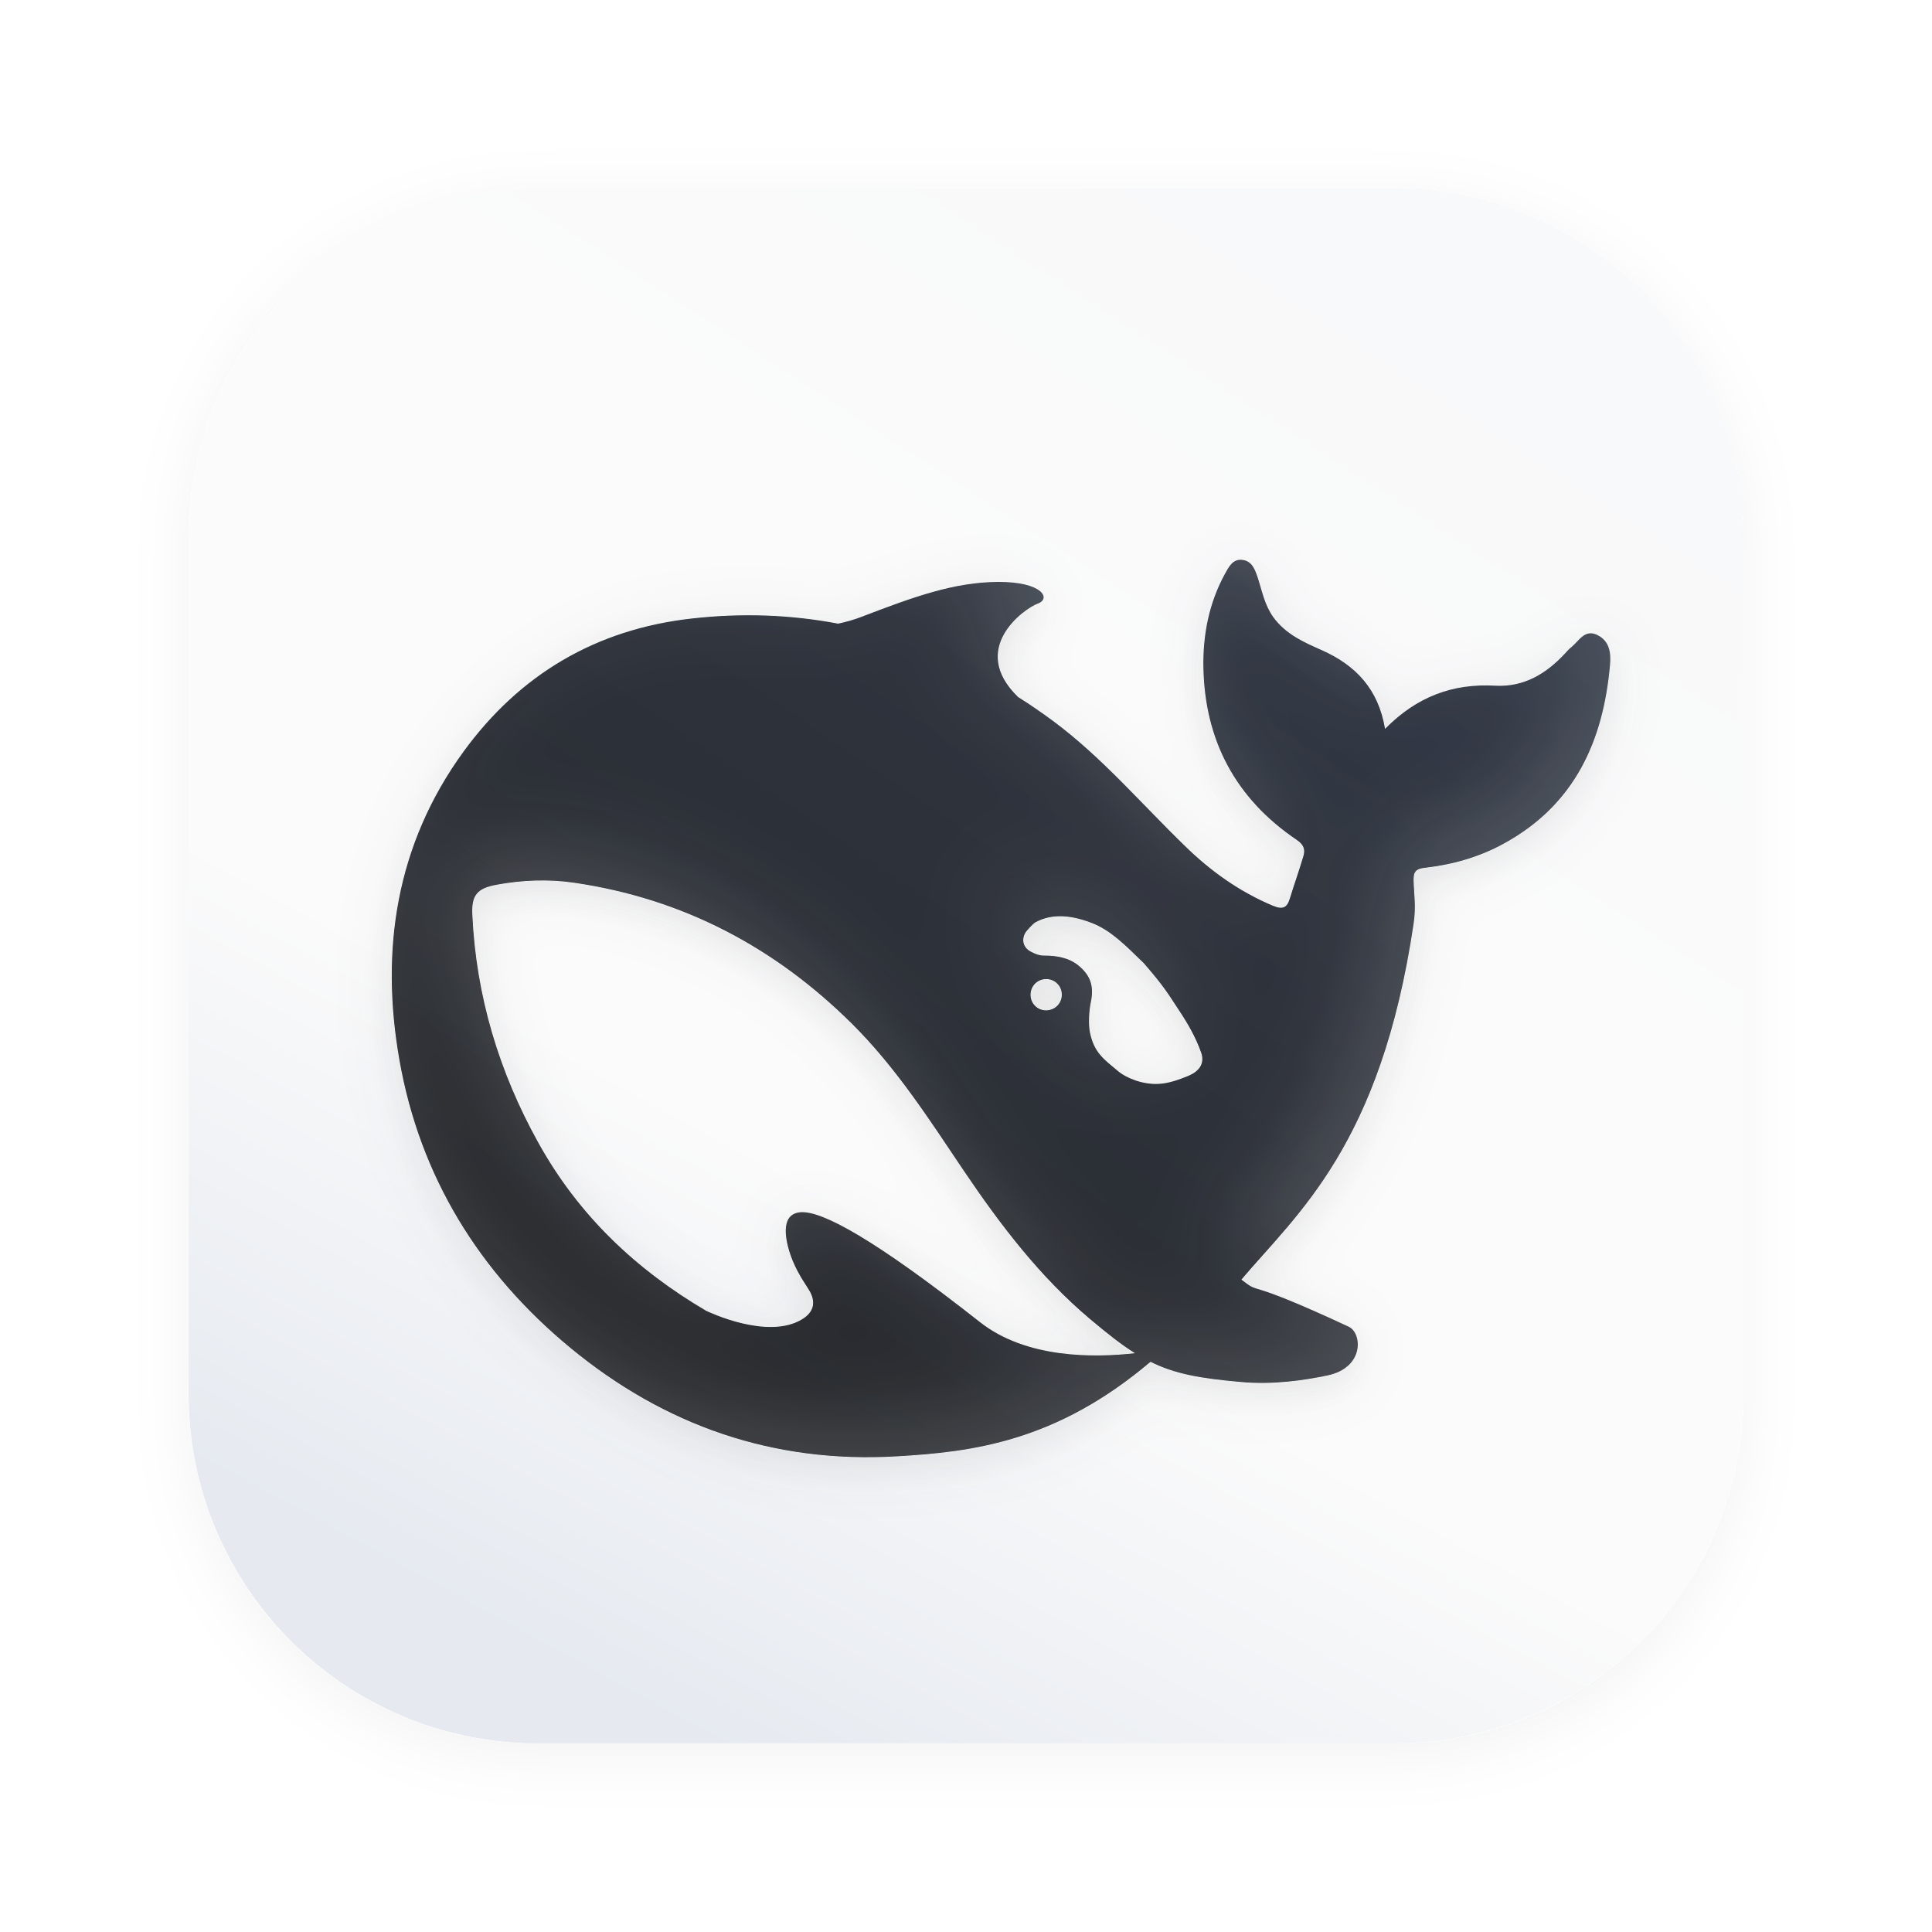
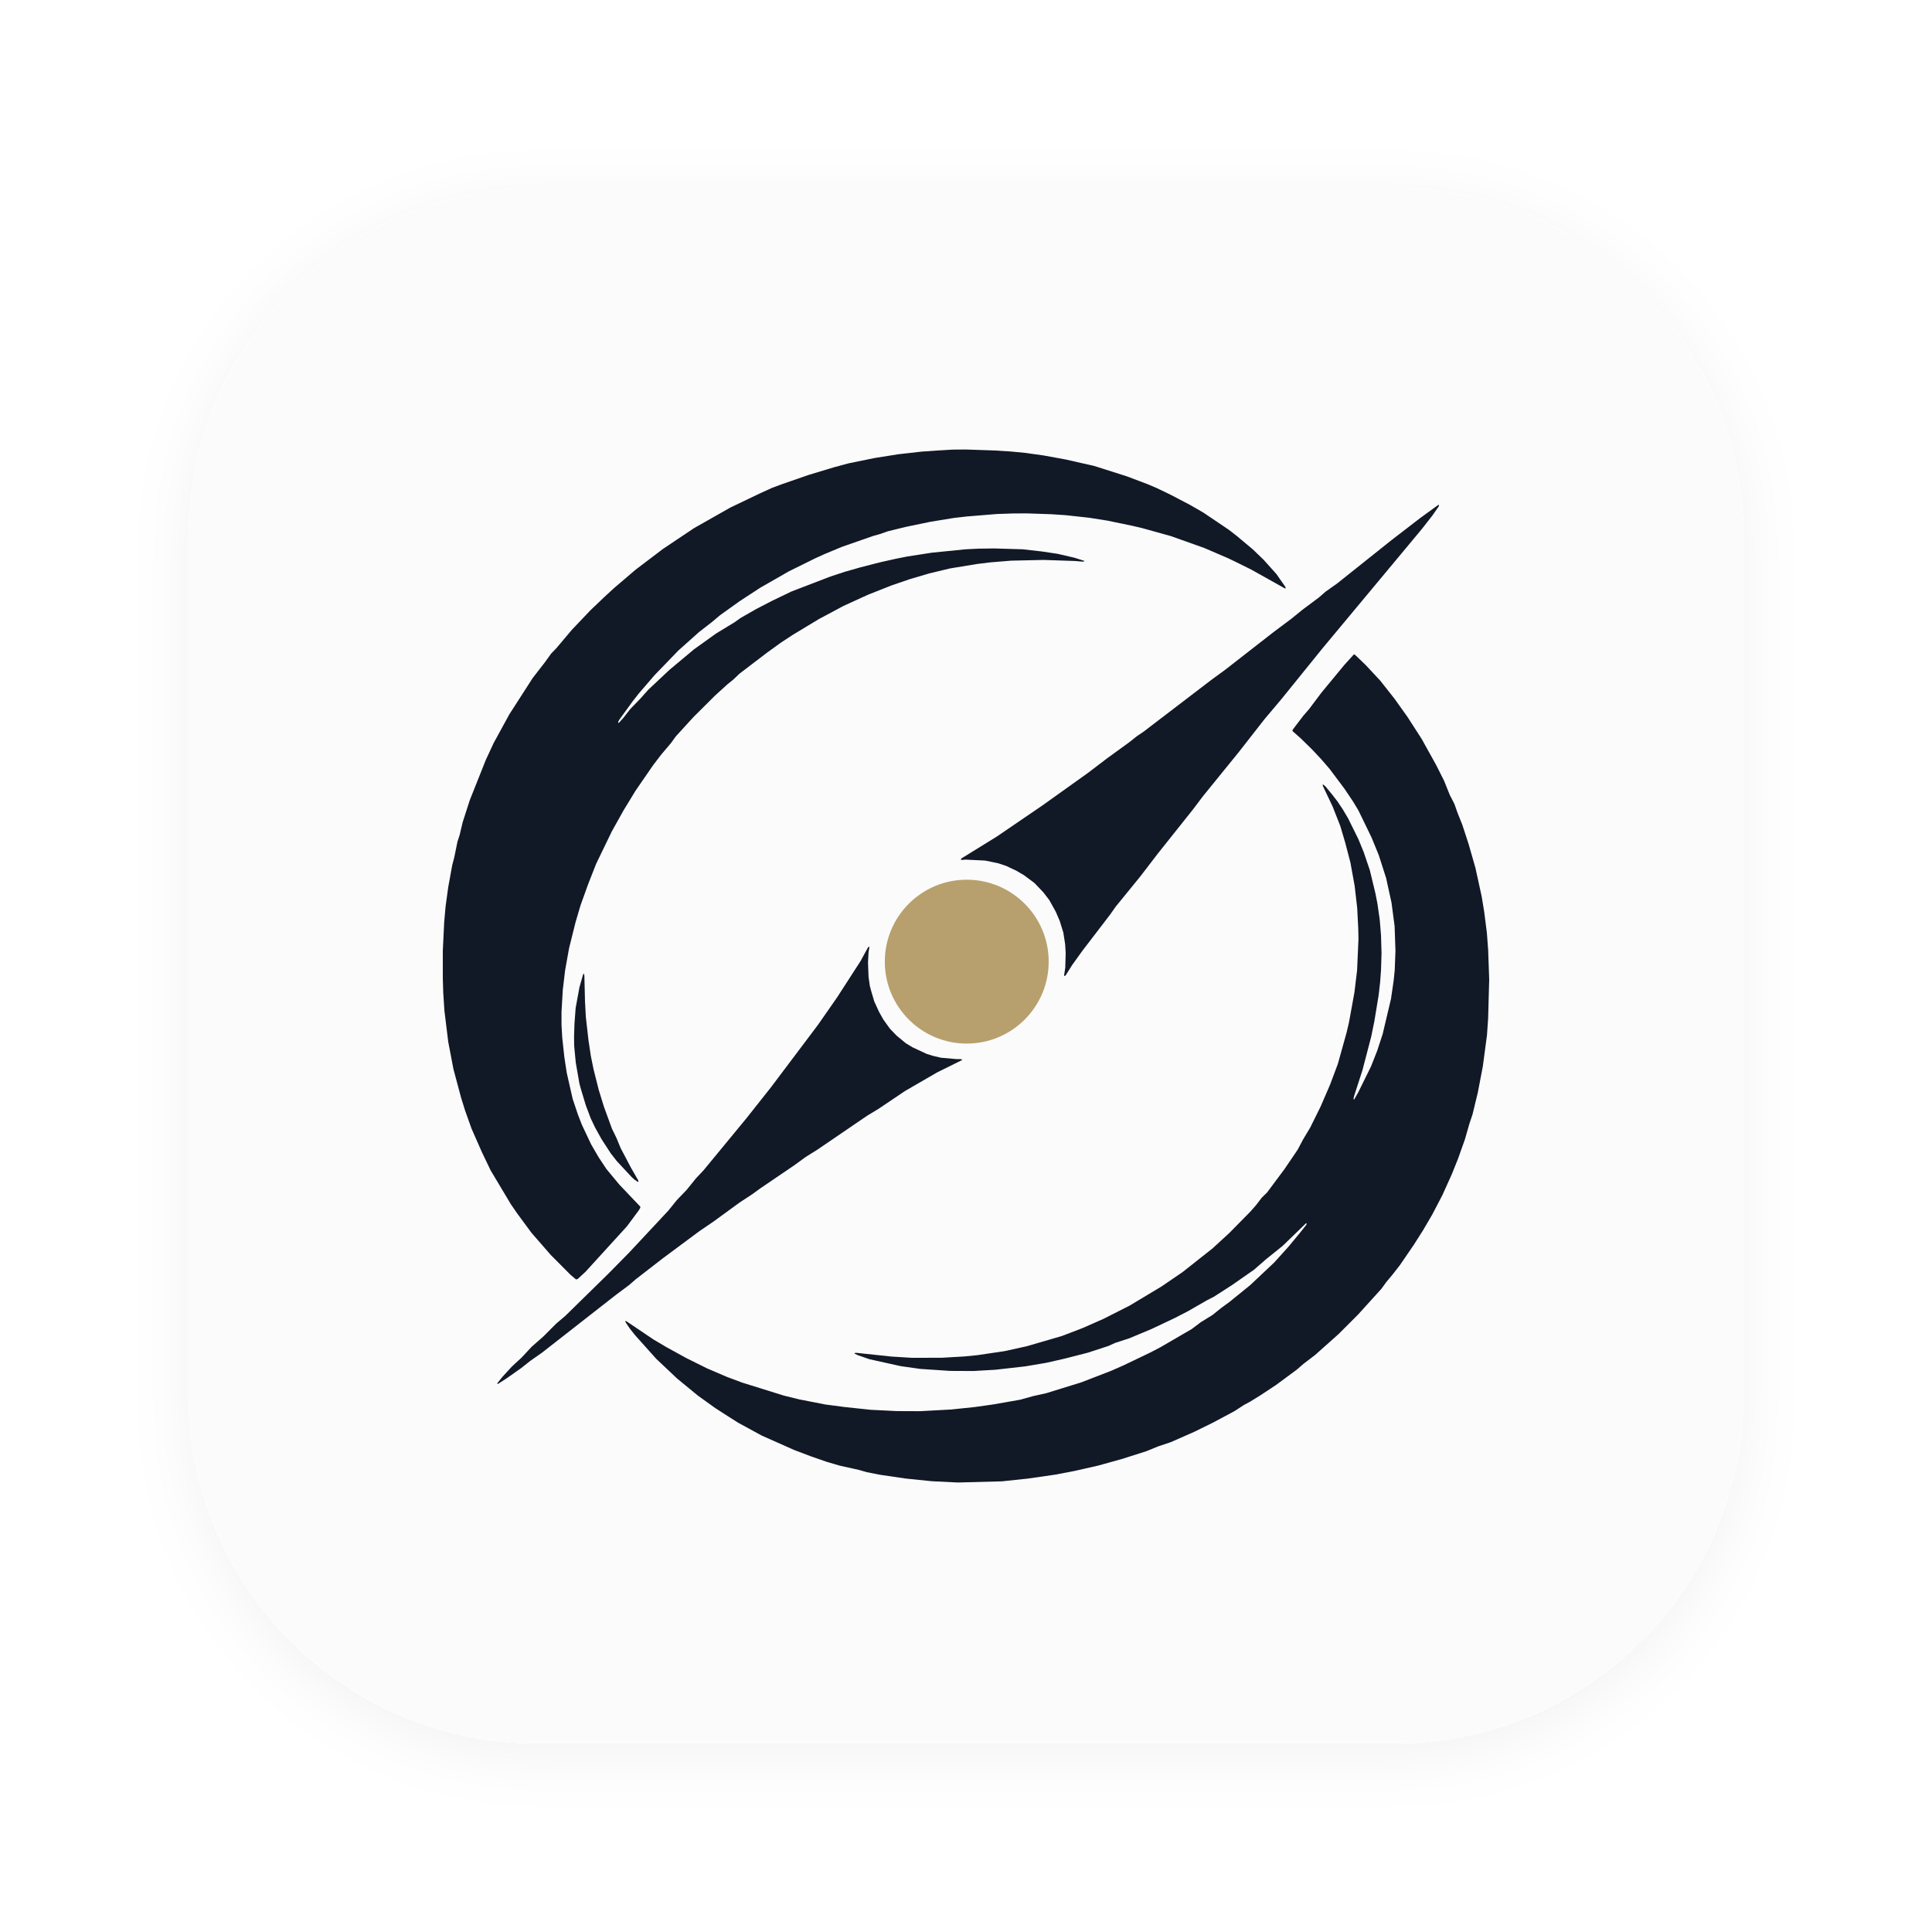
<svg xmlns="http://www.w3.org/2000/svg" width="1024" height="1024" viewBox="0 0 1024 1024" fill="none">
  <g transform="translate(100 100) scale(0.8046875) translate(-40 -32)">
-     <g filter="url(#filter0_d_1637_371)">
+     <g filter="url(#tile-shadow)">
      <rect rx="230" width="1024" height="1024" transform="translate(40 32)" fill="#FBFBFB" />
-       <rect rx="230" width="1024" height="1024" transform="translate(40 32)" fill="url(#paint0_linear_1637_371)" fill-opacity="0.4" />
-       <rect rx="230" width="1024" height="1024" transform="translate(40 32)" fill="url(#paint1_linear_1637_371)" fill-opacity="0.8" />
-       <g filter="url(#filter1_ddi_1637_371)">
-         <path d="M968.002 326.025C959.5 321.85 955.842 329.804 950.865 333.835C949.162 335.143 947.722 336.834 946.283 338.393C933.859 351.673 919.336 360.407 900.376 359.363C872.649 357.804 848.963 366.525 828.035 387.759C823.586 361.583 808.812 345.951 786.313 335.936C774.536 330.729 762.64 325.51 754.401 314.186C748.645 306.112 747.074 297.127 744.195 288.274C742.36 282.936 740.538 277.465 734.385 276.554C727.718 275.51 725.103 281.112 722.476 285.803C712.006 304.95 707.952 326.039 708.349 347.405C709.26 395.463 729.54 433.742 769.823 460.962C774.404 464.094 775.579 467.212 774.14 471.771C771.394 481.153 768.119 490.257 765.241 499.639C763.406 505.624 760.66 506.933 754.256 504.329C732.154 495.08 713.049 481.417 696.175 464.874C667.524 437.138 641.633 406.536 609.325 382.566C601.733 376.964 594.154 371.758 586.298 366.802C553.33 334.773 590.616 308.464 599.251 305.333C608.282 302.082 602.393 290.877 573.214 291.009C544.048 291.141 517.364 300.906 483.353 313.935C478.389 315.891 473.147 317.318 467.786 318.494C436.917 312.64 404.873 311.332 371.377 315.111C308.332 322.141 257.975 351.964 220.953 402.876C176.471 464.081 166.014 533.624 178.835 606.153C192.302 682.594 231.291 745.887 291.194 795.372C353.328 846.68 424.876 871.813 506.498 866.99C556.076 864.122 611.279 857.489 673.532 804.74C689.23 812.55 705.708 815.681 733.052 818.02C754.111 819.976 774.391 816.976 790.076 813.726C814.674 808.519 812.971 785.726 804.072 781.564C731.995 747.962 747.826 761.638 733.435 750.565C770.06 707.198 825.263 662.139 846.85 516.156C848.553 504.567 847.114 497.273 846.85 487.892C846.718 482.157 848.025 479.95 854.574 479.303C872.623 477.215 890.156 472.273 906.238 463.42C952.938 437.892 971.765 395.965 976.215 345.7C976.875 338.01 976.083 330.069 967.976 326.039L968.002 326.025ZM561.067 778.432C491.222 723.477 457.343 705.374 443.347 706.154C430.263 706.933 432.626 721.918 435.505 731.682C438.515 741.315 442.436 747.962 447.929 756.418C451.718 762.021 454.346 770.345 444.14 776.609C421.641 790.549 382.533 771.918 380.698 771.006C335.174 744.182 297.109 708.757 270.293 660.316C244.389 613.698 229.35 563.685 226.868 510.302C226.208 497.406 230.01 492.847 242.831 490.508C259.704 487.376 277.106 486.729 293.98 489.2C365.264 499.625 425.959 531.523 476.844 582.052C505.878 610.831 527.861 645.213 550.491 678.815C574.561 714.492 600.452 748.49 633.42 776.358C645.066 786.122 654.348 793.548 663.247 799.019C636.431 802.018 591.698 802.666 561.08 778.445L561.067 778.432ZM594.55 562.905C594.55 557.171 599.132 552.625 604.888 552.625C606.195 552.625 607.371 552.876 608.414 553.273C609.853 553.801 611.16 554.581 612.203 555.744C614.038 557.567 615.081 560.17 615.081 562.905C615.081 568.64 610.5 573.185 604.743 573.185C598.987 573.185 594.537 568.627 594.537 562.905H594.55ZM698.539 616.301C691.871 619.037 685.19 621.375 678.787 621.64C668.845 622.155 657.992 618.125 652.103 613.17C642.953 605.479 636.404 601.185 633.658 587.773C632.483 582.039 633.13 573.185 634.186 568.111C636.536 557.171 633.922 550.141 626.212 543.759C619.927 538.553 611.952 537.112 603.185 537.112C599.911 537.112 596.914 535.685 594.682 534.509C591.025 532.686 588.015 528.127 590.893 522.525C591.804 520.701 596.254 516.275 597.297 515.495C609.206 508.716 622.937 510.936 635.625 516.01C647.403 520.833 656.288 529.686 669.109 542.186C682.193 557.289 684.543 561.465 692.003 572.789C697.892 581.642 703.252 590.759 706.909 601.185C709.128 607.699 706.249 613.038 698.539 616.288V616.301Z" fill="url(#paint2_linear_1637_371)" fill-opacity="0.9" />
+       <g transform="translate(193.6 185.6) scale(0.7)">
+         <path fill="#111826" fill-rule="evenodd" d="M484.5 27.0L499.4 26.1L511.6 26.0L538.5 26.9L554.4 27.9L567.9 29.2L585.0 31.6L605.8 35.4L632.7 41.5L663.2 51.2L682.8 58.6L691.3 62.2L704.6 68.6L723.1 78.3L735.4 85.4L759.4 101.6L767.1 107.6L781.8 119.9L792.0 129.7L804.1 143.2L812.6 155.4L812.7 156.6L812.4 156.9L780.6 139.1L765.9 131.8L758.6 128.3L736.3 118.7L704.8 107.5L677.9 100.0L668.1 97.7L644.9 92.9L627.8 90.2L605.8 87.8L592.3 86.9L569.1 86.1L555.6 86.2L541.0 86.7L512.9 89.0L500.6 90.4L478.6 94.0L455.4 98.8L438.3 103.0L430.9 105.6L424.8 107.3L395.5 117.5L378.4 124.6L369.9 128.5L345.4 140.6L318.5 156.0L298.9 168.8L280.6 181.9L272.9 188.4L261.0 197.6L241.4 215.1L218.8 238.5L204.1 255.6L198.3 263.0L185.9 280.1L184.6 282.5L185.2 283.4L189.3 278.9L196.0 270.3L205.5 260.5L213.1 252.0L232.9 233.4L256.1 214.0L276.9 199.1L294.0 188.7L300.1 184.4L314.8 176.0L329.5 168.4L347.8 159.6L384.5 145.5L397.9 141.1L412.6 136.9L430.9 132.2L445.6 128.9L456.6 126.7L479.8 123.1L511.6 119.9L523.9 119.3L538.5 119.1L565.4 119.9L583.8 122.0L598.4 124.2L614.3 127.9L623.6 130.9L622.9 131.4L621.7 131.5L614.3 130.9L585.0 129.9L554.4 130.6L534.9 132.2L522.6 133.7L497.0 137.9L477.4 142.6L459.1 148.0L441.9 153.9L419.9 162.6L396.7 173.2L373.5 185.6L349.0 200.4L338.0 207.6L324.6 217.3L298.9 236.9L292.8 242.7L287.9 246.6L275.7 257.7L255.7 277.6L238.9 296.0L234.5 302.1L225.2 313.1L217.7 322.9L200.9 347.3L189.7 365.7L178.8 385.2L164.0 415.8L156.3 435.4L149.3 454.9L144.6 470.8L138.5 495.3L134.8 516.0L132.6 534.4L131.4 555.2L131.4 567.4L132.1 579.6L134.1 598.0L136.3 612.4L141.9 637.1L146.8 651.7L150.6 661.5L159.3 679.9L166.4 692.1L173.7 703.1L185.9 717.8L205.6 738.5L205.4 739.8L203.9 742.2L193.0 756.9L154.0 799.7L147.3 805.9L146.1 806.8L144.9 806.8L140.0 802.7L121.2 783.8L103.1 763.0L89.6 744.7L83.7 736.1L64.7 704.3L56.5 687.2L46.8 665.2L40.7 648.1L36.9 635.9L29.7 609.0L24.8 583.3L21.2 553.9L20.1 536.8L19.7 523.4L19.7 497.7L21.0 470.8L22.3 456.1L24.8 437.8L28.6 417.0L30.5 409.7L33.5 395.0L35.5 388.9L38.4 376.7L45.1 355.9L60.2 318.0L67.6 302.1L82.3 275.2L104.3 241.0L115.7 226.3L121.6 218.1L126.6 212.9L141.1 195.7L158.5 177.4L171.8 164.7L180.6 156.6L201.1 139.1L226.8 119.6L256.1 100.0L290.3 80.6L318.5 67.1L329.5 62.1L339.2 58.5L363.7 50.0L388.2 42.6L401.6 39.0L426.1 34.0L448.1 30.5L470.1 28.0ZM956.0 78.4L956.6 78.0L957.1 78.4L956.8 79.6L950.8 88.2L940.7 101.1L847.6 212.9L809.1 260.5L792.6 280.1L768.7 310.7L735.0 352.2L725.8 364.4L692.6 406.1L675.8 428.0L652.9 456.1L647.7 463.5L621.5 497.7L611.8 511.2L605.8 520.8L604.5 521.5L604.3 520.9L605.4 513.6L605.8 500.1L605.3 491.6L603.6 480.6L600.2 469.6L596.5 461.0L590.4 450.0L584.8 442.7L576.4 433.9L566.6 426.6L559.3 422.3L549.5 417.7L542.2 415.3L530.0 412.8L511.6 411.9L508.0 412.2L507.2 412.1L507.5 410.9L541.0 390.2L583.8 361.0L626.5 330.5L644.9 316.5L665.7 301.4L673.0 295.6L679.1 291.5L742.7 242.9L756.1 233.1L801.4 197.8L818.5 185.0L828.3 177.0L844.1 165.2L850.3 159.8L861.3 152.0L912.6 111.1L939.5 90.4ZM876.8 219.0L877.2 218.7L878.4 219.5L888.0 228.7L901.7 243.4L915.2 260.5L927.4 277.6L940.8 298.4L954.4 322.9L961.8 337.6L967.2 351.0L971.6 359.6L974.6 368.1L979.0 379.1L985.0 397.5L991.3 419.5L997.2 446.4L999.6 461.0L1002.1 480.6L1003.3 496.5L1004.3 524.6L1003.3 561.3L1002.2 577.2L998.3 606.5L993.6 631.0L988.6 651.7L985.7 660.3L981.5 675.0L975.0 693.3L969.1 708.0L960.3 727.5L950.7 745.9L942.1 760.6L933.6 774.0L920.2 793.6L913.8 801.8L907.4 809.5L903.0 815.6L880.9 840.0L862.5 858.4L840.5 878.0L829.5 886.4L823.4 891.7L803.8 906.2L789.1 915.9L779.4 921.9L773.3 925.2L764.7 930.8L744.7 941.5L726.8 950.3L704.8 960.0L692.6 964.1L681.6 968.6L658.3 976.0L636.3 982.1L614.3 987.1L596.0 990.6L570.3 994.3L545.9 996.9L504.3 998.0L479.8 996.8L455.4 994.3L430.9 990.7L418.7 988.3L411.4 986.2L393.0 982.1L380.8 978.5L366.1 973.4L350.3 967.4L319.7 953.8L297.7 941.8L287.9 935.6L276.1 928.0L259.8 916.3L240.2 900.2L220.5 881.6L200.8 859.6L195.9 853.5L191.8 847.4L191.3 846.0L192.5 846.3L218.2 863.6L230.4 870.8L248.8 880.9L268.3 890.6L287.2 898.7L301.4 904.0L340.5 916.2L355.1 919.8L379.6 924.6L397.9 927.0L422.4 929.6L446.8 930.8L468.8 930.9L498.2 929.3L520.2 927.0L537.3 924.6L563.0 920.1L575.2 916.7L587.4 914.0L620.4 903.8L648.6 892.9L660.4 887.7L685.2 875.8L695.0 870.7L724.4 853.6L732.9 847.2L743.9 840.4L752.5 833.5L759.8 828.2L779.4 812.3L801.9 791.1L815.2 776.4L826.3 763.0L832.1 755.7L832.7 754.4L831.9 754.1L809.9 775.4L794.0 788.2L783.0 797.8L762.2 812.3L745.1 823.3L739.0 826.4L720.7 836.9L708.5 843.2L686.5 853.6L665.7 862.3L652.2 866.7L646.1 869.5L626.5 875.9L604.2 881.6L587.4 885.4L567.9 888.7L539.7 891.9L519.0 893.1L497.0 893.0L468.8 891.1L450.5 888.5L421.2 882.0L410.2 878.2L407.0 876.7L407.7 876.0L408.9 876.0L441.9 879.5L461.5 880.7L489.6 880.6L510.4 879.4L522.6 878.2L548.3 874.4L569.1 869.8L602.1 860.2L621.7 852.7L641.2 844.1L665.7 831.7L696.2 813.4L715.8 800.0L743.9 777.8L759.8 763.2L779.4 743.3L784.7 737.3L790.3 730.0L795.3 725.1L811.7 703.1L824.1 684.8L829.3 675.0L835.9 664.0L845.6 644.4L854.6 623.6L861.9 604.1L870.1 574.7L872.4 564.9L877.5 536.8L880.0 516.0L881.3 486.7L881.1 476.9L880.1 457.4L877.7 436.6L873.7 414.6L868.9 396.2L864.2 380.3L857.0 362.0L847.7 342.4L847.8 341.0L850.3 343.1L856.8 351.0L861.5 357.1L866.4 364.4L871.5 373.0L881.2 392.6L886.2 404.8L892.0 421.9L897.3 443.9L899.2 453.7L901.3 468.4L902.5 483.0L903.0 500.1L902.5 516.0L901.7 527.0L900.3 539.3L896.3 563.7L893.3 578.4L885.0 610.2L877.1 634.6L876.6 637.1L877.2 637.7L881.0 631.0L893.1 606.5L898.9 591.8L904.1 575.9L911.9 542.9L914.4 525.8L915.4 516.0L916.1 497.7L915.3 474.5L912.4 452.5L907.3 429.2L900.4 407.7L893.7 391.3L881.3 365.7L876.1 357.1L867.9 344.9L854.1 326.5L845.7 316.8L837.6 308.2L827.0 297.8L819.4 291.1L819.2 289.9L829.5 276.4L834.8 270.3L846.6 254.6L868.0 228.7ZM420.8 494.0L421.2 494.0L420.3 498.9L419.8 508.7L420.3 522.2L421.5 530.7L422.8 535.6L425.7 545.4L430.2 555.2L434.3 562.5L440.5 571.1L446.8 577.6L455.4 584.7L461.5 588.4L475.0 594.7L481.1 596.6L488.4 598.3L503.1 599.6L506.7 599.6L508.0 599.9L508.5 600.4L484.7 612.2L454.5 629.7L429.7 646.4L418.8 653.0L372.2 684.8L361.3 691.6L350.3 699.6L318.5 721.2L311.1 726.6L298.9 734.6L274.5 752.4L261.0 761.6L226.8 787.0L201.1 806.9L195.0 812.2L182.8 821.3L113.1 875.8L102.1 883.5L93.5 890.3L79.9 899.9L71.5 905.3L70.8 904.8L75.7 898.7L84.7 888.9L93.9 880.4L103.3 870.3L114.1 860.8L126.5 848.4L135.0 841.2L175.4 801.6L195.0 781.7L231.9 742.2L239.8 732.4L249.1 722.7L258.1 711.6L265.0 704.3L305.3 655.4L328.5 626.1L372.7 567.4L390.6 541.7L412.7 507.5L419.9 494.3ZM151.8 519.7L152.2 518.9L152.9 520.9L153.5 545.4L154.3 560.1L156.8 582.1L159.0 596.7L161.5 609.0L166.4 628.5L171.3 644.4L178.9 665.2L183.1 673.8L187.1 683.5L196.8 701.9L203.8 714.1L203.5 715.3L199.9 712.9L197.4 710.6L183.6 695.8L177.8 688.4L169.1 675.0L163.0 664.0L158.9 655.4L154.3 643.2L149.5 627.3L148.2 622.4L144.8 602.8L143.3 587.0L143.2 578.4L143.6 566.2L144.7 551.5L148.3 531.9Z" />
+         <circle cx="512.7" cy="507.9" r="77.1" fill="#B7A06D" />
      </g>
    </g>
  </g>
  <defs>
-     <filter id="filter0_d_1637_371" x="-8" y="-16" width="1120" height="1120" filterUnits="userSpaceOnUse" color-interpolation-filters="sRGB">
+     <filter id="tile-shadow" x="-8" y="-16" width="1120" height="1120" filterUnits="userSpaceOnUse" color-interpolation-filters="sRGB">
      <feFlood flood-opacity="0" result="BackgroundImageFix" />
      <feColorMatrix in="SourceAlpha" type="matrix" values="0 0 0 0 0 0 0 0 0 0 0 0 0 0 0 0 0 0 127 0" result="hardAlpha" />
      <feOffset dy="8" />
      <feGaussianBlur stdDeviation="20" />
      <feComposite in2="hardAlpha" operator="out" />
      <feColorMatrix type="matrix" values="0 0 0 0 0 0 0 0 0 0 0 0 0 0 0 0 0 0 0.05 0" />
-       <feBlend mode="normal" in2="BackgroundImageFix" result="effect1_dropShadow_1637_371" />
-       <feBlend mode="normal" in="BackgroundImageFix" in2="effect1_dropShadow_1637_371" result="BackgroundImageFix" />
-       <feBlend mode="normal" in="SourceGraphic" in2="BackgroundImageFix" result="shape" />
+       <feBlend mode="normal" in2="BackgroundImageFix" result="shadow" />
+       <feBlend mode="normal" in="SourceGraphic" in2="shadow" result="shape" />
    </filter>
-     <filter id="filter1_ddi_1637_371" x="133.744" y="240.427" width="882.652" height="671.147" filterUnits="userSpaceOnUse" color-interpolation-filters="sRGB">
-       <feFlood flood-opacity="0" result="BackgroundImageFix" />
-       <feColorMatrix in="SourceAlpha" type="matrix" values="0 0 0 0 0 0 0 0 0 0 0 0 0 0 0 0 0 0 127 0" result="hardAlpha" />
-       <feOffset dy="4" />
-       <feGaussianBlur stdDeviation="20" />
-       <feComposite in2="hardAlpha" operator="out" />
-       <feColorMatrix type="matrix" values="0 0 0 0 0.176 0 0 0 0 0.192 0 0 0 0 0.231 0 0 0 0.08 0" />
-       <feBlend mode="normal" in2="BackgroundImageFix" result="effect1_dropShadow_1637_371" />
-       <feColorMatrix in="SourceAlpha" type="matrix" values="0 0 0 0 0 0 0 0 0 0 0 0 0 0 0 0 0 0 127 0" result="hardAlpha" />
-       <feOffset dy="8" />
-       <feGaussianBlur stdDeviation="8" />
-       <feComposite in2="hardAlpha" operator="out" />
-       <feColorMatrix type="matrix" values="0 0 0 0 0.173 0 0 0 0 0.188 0 0 0 0 0.224 0 0 0 0.04 0" />
-       <feBlend mode="normal" in2="effect1_dropShadow_1637_371" result="effect2_dropShadow_1637_371" />
-       <feBlend mode="normal" in="SourceGraphic" in2="BackgroundImageFix" result="shape" />
-       <feColorMatrix in="SourceAlpha" type="matrix" values="0 0 0 0 0 0 0 0 0 0 0 0 0 0 0 0 0 0 127 0" result="hardAlpha" />
-       <feOffset dx="-16" dy="-20" />
-       <feGaussianBlur stdDeviation="30" />
-       <feComposite in2="hardAlpha" operator="arithmetic" k2="-1" k3="1" />
-       <feColorMatrix type="matrix" values="0 0 0 0 1 0 0 0 0 1 0 0 0 0 1 0 0 0 0.15 0" />
-       <feBlend mode="normal" in2="shape" result="effect3_innerShadow_1637_371" />
-       <feBlend mode="normal" in="effect3_innerShadow_1637_371" in2="effect2_dropShadow_1637_371" result="effect3_innerShadow_1637_371" />
-     </filter>
-     <linearGradient id="paint0_linear_1637_371" x1="973.58" y1="1.59609e-05" x2="378.123" y2="917.86" gradientUnits="userSpaceOnUse">
-       <stop offset="0.142" stop-color="#D4DBE9" />
-       <stop offset="0.486" stop-color="#FBFBFB" />
-     </linearGradient>
-     <linearGradient id="paint1_linear_1637_371" x1="603.371" y1="445.063" x2="239.356" y2="1111.41" gradientUnits="userSpaceOnUse">
-       <stop offset="0.363" stop-color="#FBFBFB" />
-       <stop offset="0.83" stop-color="#E1E6EE" />
-     </linearGradient>
-     <linearGradient id="paint2_linear_1637_371" x1="849.855" y1="39.085" x2="331.636" y2="802.645" gradientUnits="userSpaceOnUse">
-       <stop offset="0.086" stop-color="#1C2434" />
-       <stop offset="1" stop-color="#0F1115" />
-     </linearGradient>
  </defs>
</svg>
